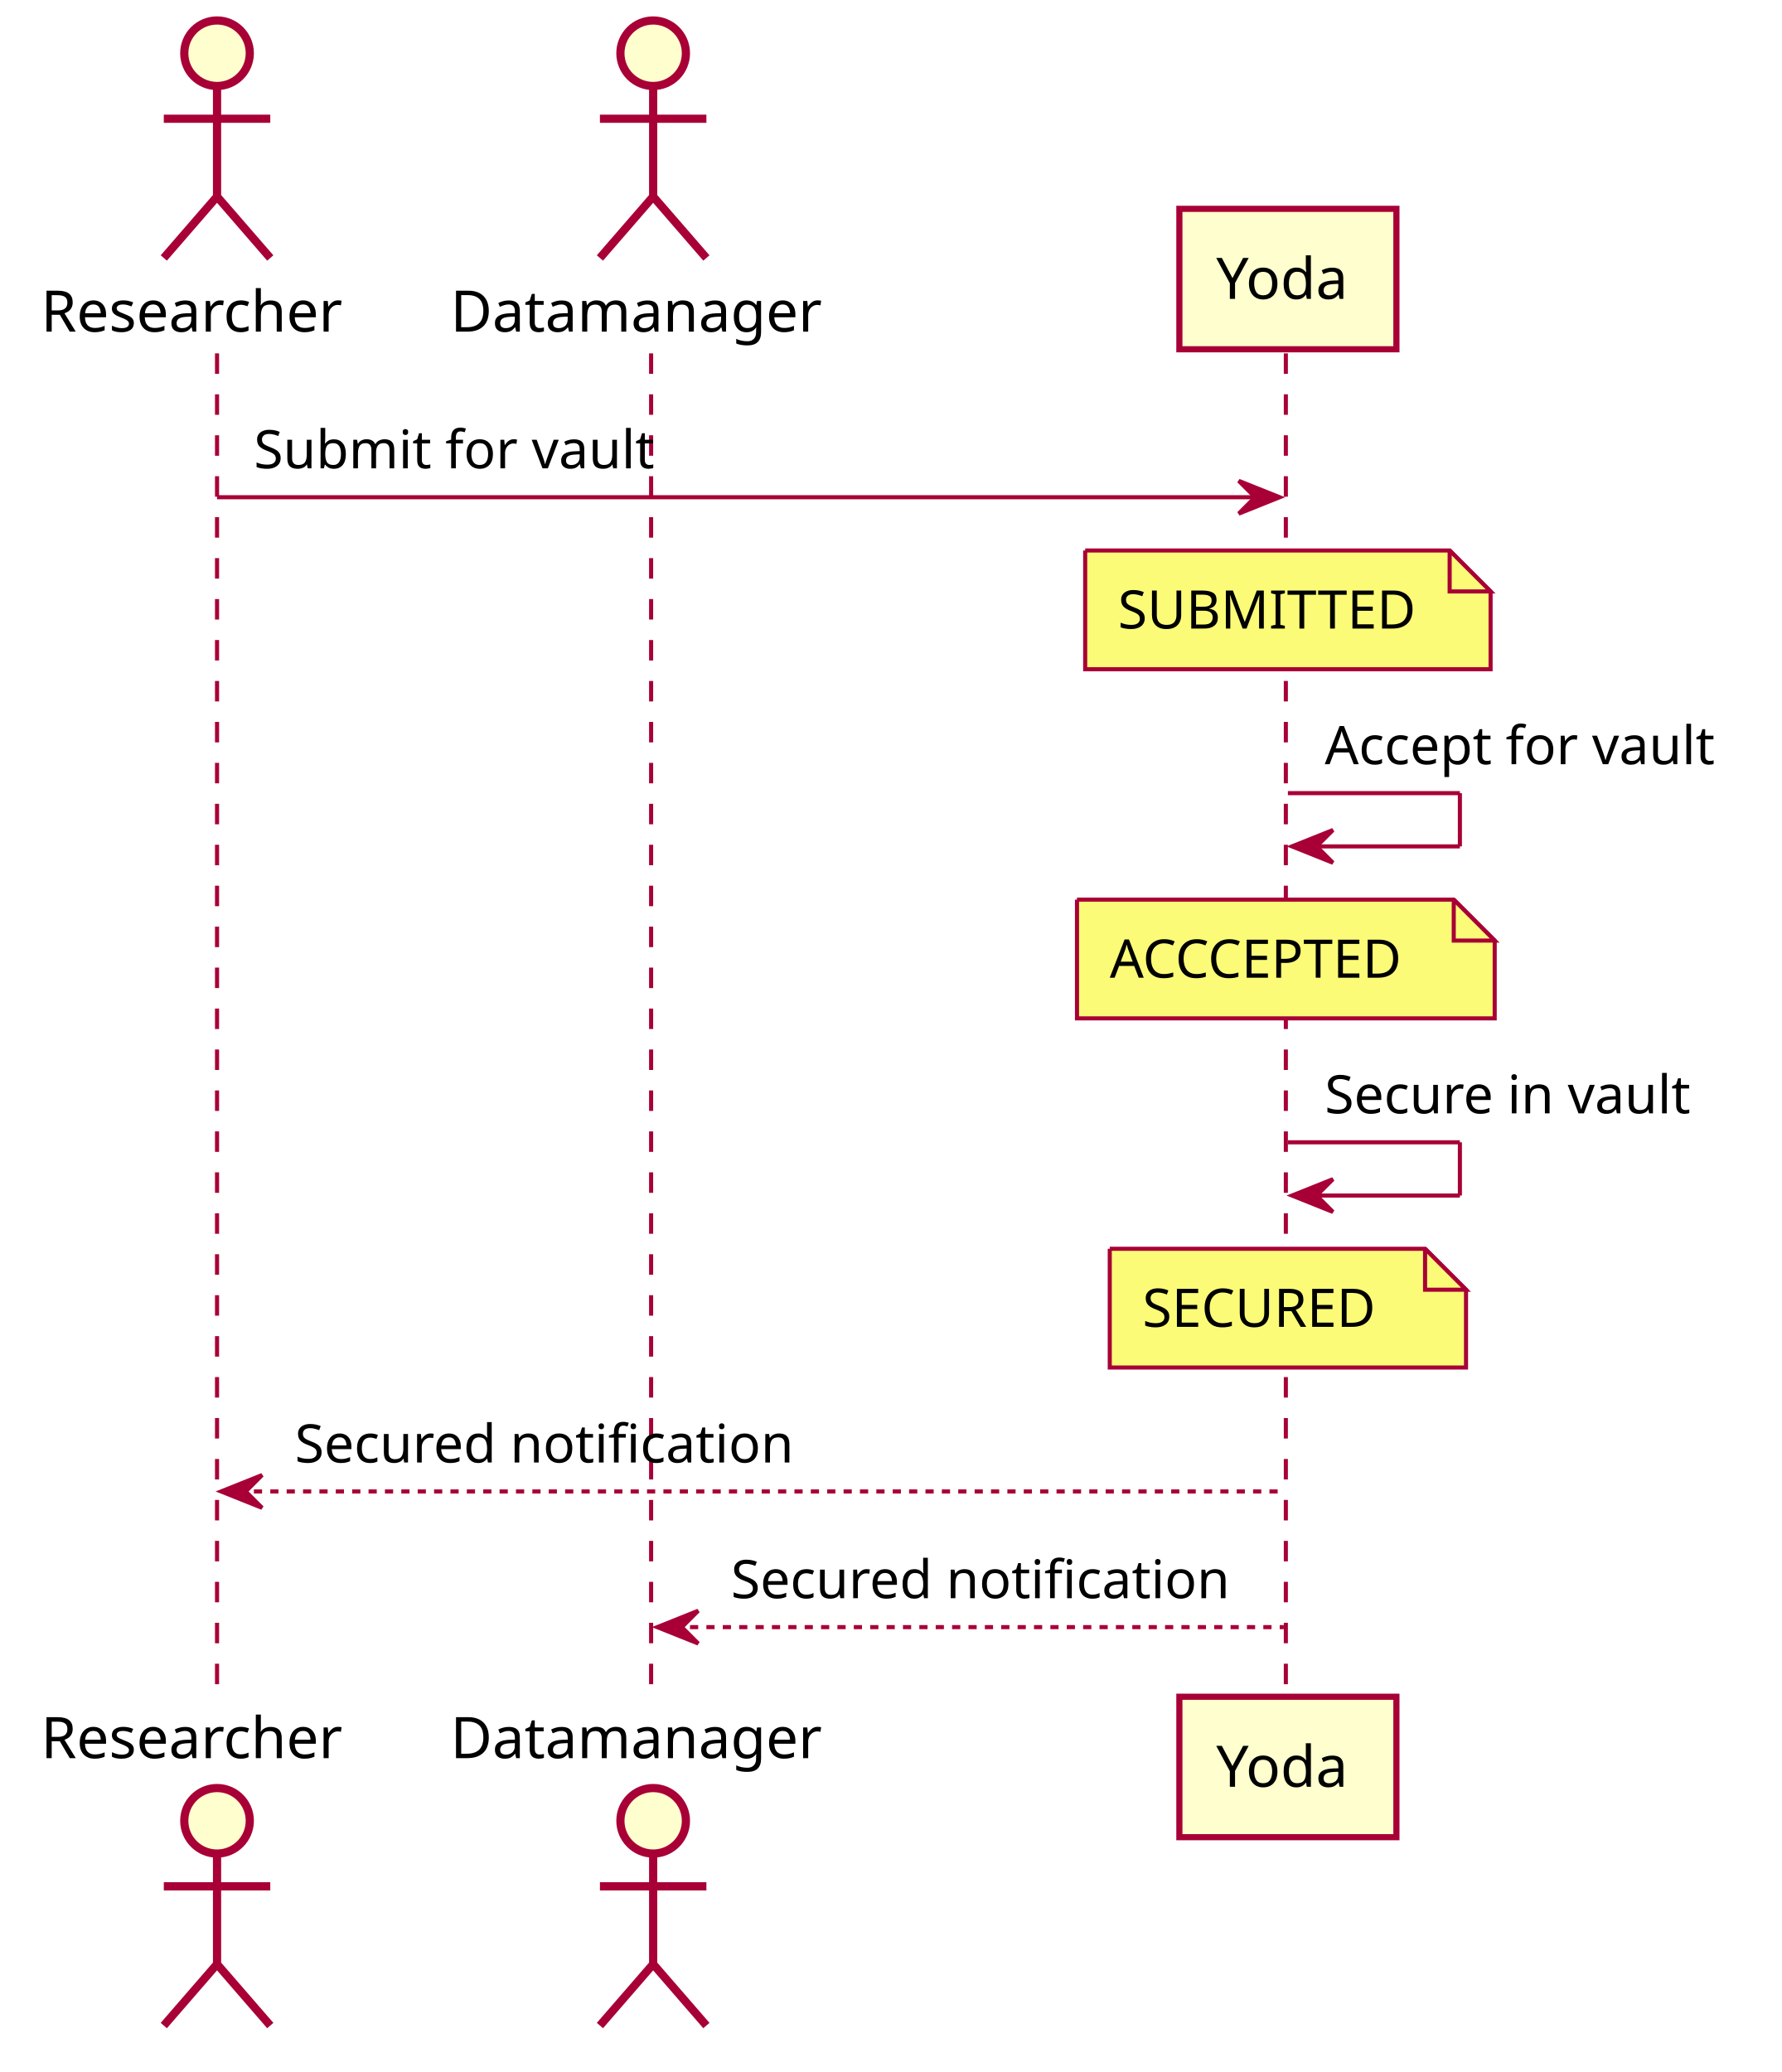
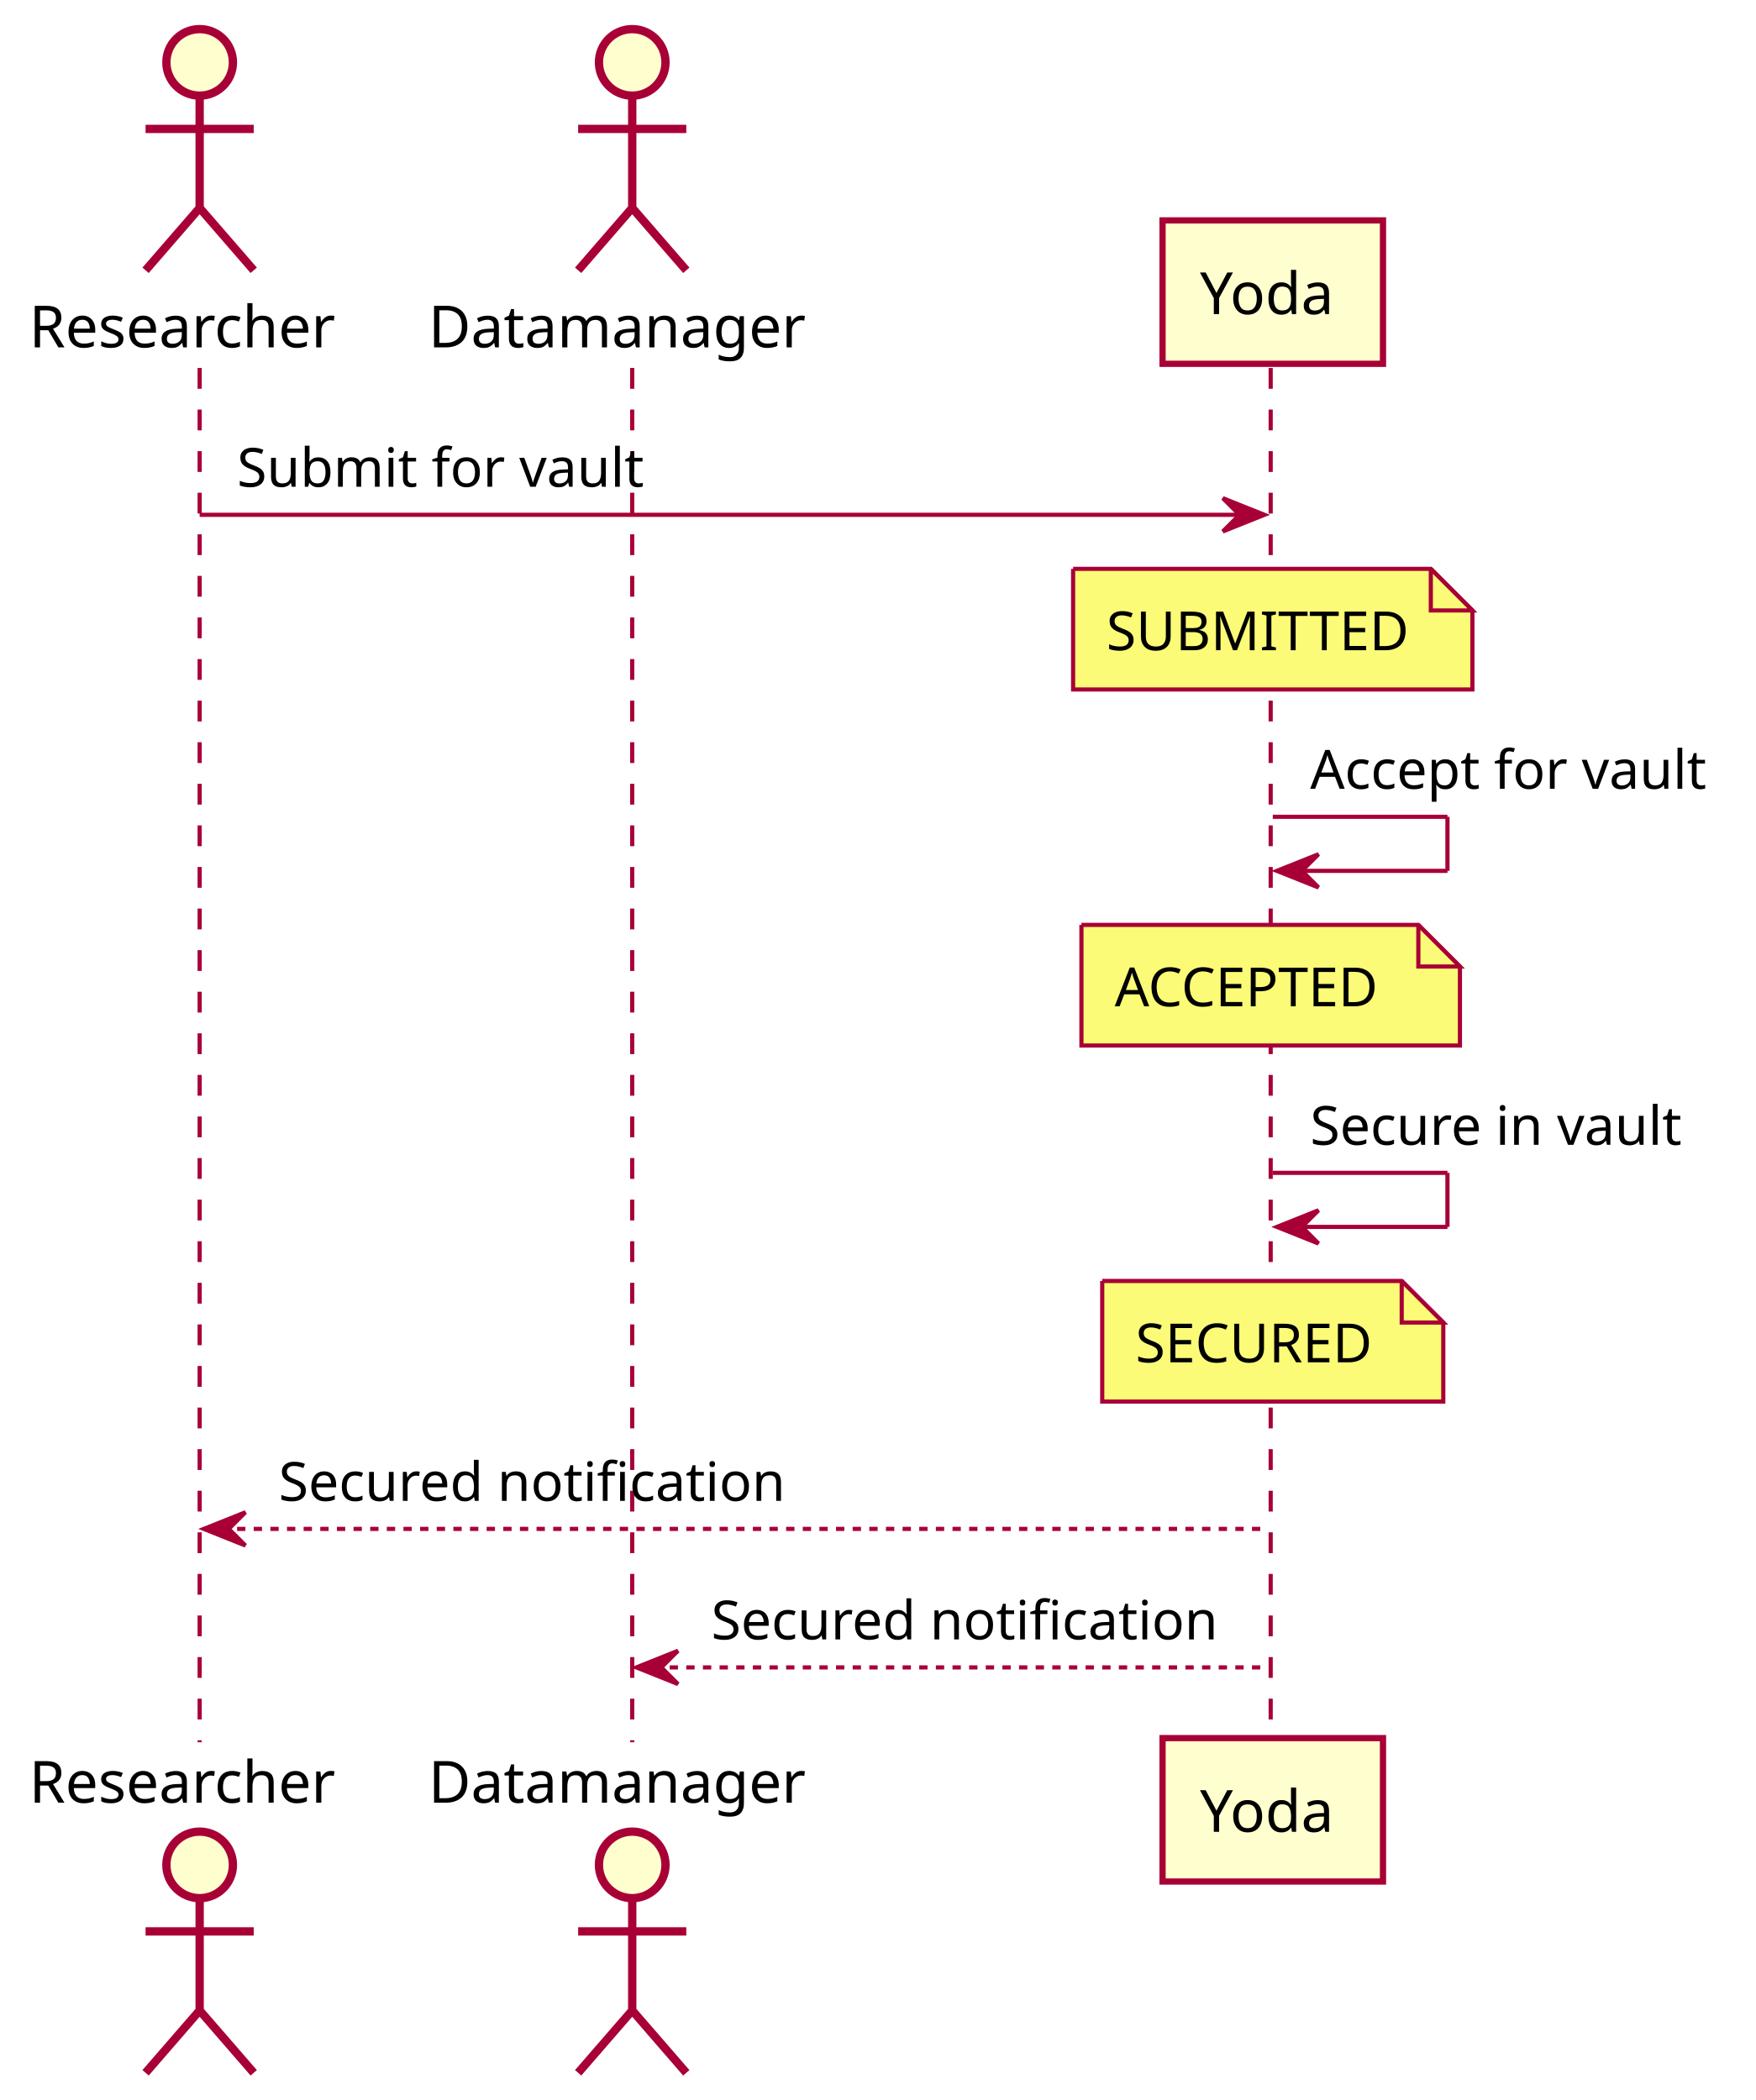
- <svg xmlns="http://www.w3.org/2000/svg" contentScriptType="application/ecmascript" contentStyleType="text/css" height="506px" preserveAspectRatio="none" style="width:435px;height:506px;" version="1.1" viewBox="0 0 435 506" width="435px" zoomAndPan="magnify">
+ <svg xmlns="http://www.w3.org/2000/svg" contentScriptType="application/ecmascript" contentStyleType="text/css" height="505px" preserveAspectRatio="none" style="width:422px;height:505px;background:#FFFFFF;" version="1.1" viewBox="0 0 422 505" width="422px" zoomAndPan="magnify">
  <defs />
  <g>
-     <line style="stroke: #A80036; stroke-width: 1.0; stroke-dasharray: 5.0,5.0;" x1="53" x2="53" y1="86.297" y2="415.359" />
-     <line style="stroke: #A80036; stroke-width: 1.0; stroke-dasharray: 5.0,5.0;" x1="159" x2="159" y1="86.297" y2="415.359" />
-     <line style="stroke: #A80036; stroke-width: 1.0; stroke-dasharray: 5.0,5.0;" x1="314" x2="314" y1="86.297" y2="415.359" />
-     <text fill="#000000" font-family="sans-serif" font-size="14" lengthAdjust="spacingAndGlyphs" textLength="80" x="10" y="80.995">Researcher</text>
-     <ellipse cx="53" cy="13" fill="#FEFECE" rx="8" ry="8" style="stroke: #A80036; stroke-width: 2.0;" />
-     <path d="M53,21 L53,48 M40,29 L66,29 M53,48 L40,63 M53,48 L66,63 " fill="none" style="stroke: #A80036; stroke-width: 2.0;" />
-     <text fill="#000000" font-family="sans-serif" font-size="14" lengthAdjust="spacingAndGlyphs" textLength="80" x="10" y="429.354">Researcher</text>
-     <ellipse cx="53" cy="444.656" fill="#FEFECE" rx="8" ry="8" style="stroke: #A80036; stroke-width: 2.0;" />
-     <path d="M53,452.656 L53,479.656 M40,460.656 L66,460.656 M53,479.656 L40,494.656 M53,479.656 L66,494.656 " fill="none" style="stroke: #A80036; stroke-width: 2.0;" />
-     <text fill="#000000" font-family="sans-serif" font-size="14" lengthAdjust="spacingAndGlyphs" textLength="93" x="110" y="80.995">Datamanager</text>
-     <ellipse cx="159.5" cy="13" fill="#FEFECE" rx="8" ry="8" style="stroke: #A80036; stroke-width: 2.0;" />
-     <path d="M159.5,21 L159.5,48 M146.5,29 L172.5,29 M159.5,48 L146.5,63 M159.5,48 L172.5,63 " fill="none" style="stroke: #A80036; stroke-width: 2.0;" />
-     <text fill="#000000" font-family="sans-serif" font-size="14" lengthAdjust="spacingAndGlyphs" textLength="93" x="110" y="429.354">Datamanager</text>
-     <ellipse cx="159.5" cy="444.656" fill="#FEFECE" rx="8" ry="8" style="stroke: #A80036; stroke-width: 2.0;" />
-     <path d="M159.5,452.656 L159.5,479.656 M146.5,460.656 L172.5,460.656 M159.5,479.656 L146.5,494.656 M159.5,479.656 L172.5,494.656 " fill="none" style="stroke: #A80036; stroke-width: 2.0;" />
-     <rect fill="#FEFECE" height="34.297" style="stroke: #A80036; stroke-width: 1.5;" width="53" x="288" y="51" />
-     <text fill="#000000" font-family="sans-serif" font-size="14" lengthAdjust="spacingAndGlyphs" textLength="35" x="297" y="72.995">Yoda</text>
-     <rect fill="#FEFECE" height="34.297" style="stroke: #A80036; stroke-width: 1.5;" width="53" x="288" y="414.359" />
-     <text fill="#000000" font-family="sans-serif" font-size="14" lengthAdjust="spacingAndGlyphs" textLength="35" x="297" y="436.354">Yoda</text>
-     <polygon fill="#A80036" points="302.5,117.43,312.5,121.43,302.5,125.43,306.5,121.43" style="stroke: #A80036; stroke-width: 1.0;" />
-     <line style="stroke: #A80036; stroke-width: 1.0;" x1="53" x2="308.5" y1="121.43" y2="121.43" />
-     <text fill="#000000" font-family="sans-serif" font-size="13" lengthAdjust="spacingAndGlyphs" textLength="102" x="62" y="114.364">Submit for vault</text>
-     <path d="M265,134.43 L265,163.43 L364,163.43 L364,144.43 L354,134.43 L265,134.43 " fill="#FBFB77" style="stroke: #A80036; stroke-width: 1.0;" />
-     <path d="M354,134.43 L354,144.43 L364,144.43 L354,134.43 " fill="#FBFB77" style="stroke: #A80036; stroke-width: 1.0;" />
-     <text fill="#000000" font-family="sans-serif" font-size="13" lengthAdjust="spacingAndGlyphs" textLength="74" x="273" y="153.497">SUBMITTED</text>
-     <line style="stroke: #A80036; stroke-width: 1.0;" x1="314.5" x2="356.5" y1="193.695" y2="193.695" />
-     <line style="stroke: #A80036; stroke-width: 1.0;" x1="356.5" x2="356.5" y1="193.695" y2="206.695" />
-     <line style="stroke: #A80036; stroke-width: 1.0;" x1="315.5" x2="356.5" y1="206.695" y2="206.695" />
-     <polygon fill="#A80036" points="325.5,202.695,315.5,206.695,325.5,210.695,321.5,206.695" style="stroke: #A80036; stroke-width: 1.0;" />
-     <text fill="#000000" font-family="sans-serif" font-size="13" lengthAdjust="spacingAndGlyphs" textLength="100" x="323.5" y="186.629">Accept for vault</text>
-     <path d="M263,219.695 L263,248.695 L365,248.695 L365,229.695 L355,219.695 L263,219.695 " fill="#FBFB77" style="stroke: #A80036; stroke-width: 1.0;" />
-     <path d="M355,219.695 L355,229.695 L365,229.695 L355,219.695 " fill="#FBFB77" style="stroke: #A80036; stroke-width: 1.0;" />
-     <text fill="#000000" font-family="sans-serif" font-size="13" lengthAdjust="spacingAndGlyphs" textLength="77" x="271" y="238.762">ACCCEPTED</text>
-     <line style="stroke: #A80036; stroke-width: 1.0;" x1="314.5" x2="356.5" y1="278.961" y2="278.961" />
-     <line style="stroke: #A80036; stroke-width: 1.0;" x1="356.5" x2="356.5" y1="278.961" y2="291.961" />
-     <line style="stroke: #A80036; stroke-width: 1.0;" x1="315.5" x2="356.5" y1="291.961" y2="291.961" />
-     <polygon fill="#A80036" points="325.5,287.961,315.5,291.961,325.5,295.961,321.5,291.961" style="stroke: #A80036; stroke-width: 1.0;" />
-     <text fill="#000000" font-family="sans-serif" font-size="13" lengthAdjust="spacingAndGlyphs" textLength="95" x="323.5" y="271.895">Secure in vault</text>
-     <path d="M271,304.961 L271,333.961 L358,333.961 L358,314.961 L348,304.961 L271,304.961 " fill="#FBFB77" style="stroke: #A80036; stroke-width: 1.0;" />
-     <path d="M348,304.961 L348,314.961 L358,314.961 L348,304.961 " fill="#FBFB77" style="stroke: #A80036; stroke-width: 1.0;" />
-     <text fill="#000000" font-family="sans-serif" font-size="13" lengthAdjust="spacingAndGlyphs" textLength="62" x="279" y="324.028">SECURED</text>
-     <polygon fill="#A80036" points="64,360.227,54,364.227,64,368.227,60,364.227" style="stroke: #A80036; stroke-width: 1.0;" />
-     <line style="stroke: #A80036; stroke-width: 1.0; stroke-dasharray: 2.0,2.0;" x1="58" x2="313.5" y1="364.227" y2="364.227" />
-     <text fill="#000000" font-family="sans-serif" font-size="13" lengthAdjust="spacingAndGlyphs" textLength="127" x="72" y="357.161">Secured notification</text>
-     <polygon fill="#A80036" points="170.5,393.359,160.5,397.359,170.5,401.359,166.5,397.359" style="stroke: #A80036; stroke-width: 1.0;" />
-     <line style="stroke: #A80036; stroke-width: 1.0; stroke-dasharray: 2.0,2.0;" x1="164.5" x2="313.5" y1="397.359" y2="397.359" />
-     <text fill="#000000" font-family="sans-serif" font-size="13" lengthAdjust="spacingAndGlyphs" textLength="127" x="178.5" y="390.293">Secured notification</text>
+     <line style="stroke:#A80036;stroke-width:1.0;stroke-dasharray:5.0,5.0;" x1="48" x2="48" y1="88.488" y2="418.973" />
+     <line style="stroke:#A80036;stroke-width:1.0;stroke-dasharray:5.0,5.0;" x1="152" x2="152" y1="88.488" y2="418.973" />
+     <line style="stroke:#A80036;stroke-width:1.0;stroke-dasharray:5.0,5.0;" x1="305.5" x2="305.5" y1="88.488" y2="418.973" />
+     <text fill="#000000" font-family="sans-serif" font-size="14" lengthAdjust="spacing" textLength="76" x="7" y="83.535">Researcher</text>
+     <ellipse cx="48" cy="15" fill="#FEFECE" rx="8" ry="8" style="stroke:#A80036;stroke-width:2.0;" />
+     <path d="M48,23 L48,50 M35,31 L61,31 M48,50 L35,65 M48,50 L61,65 " fill="none" style="stroke:#A80036;stroke-width:2.0;" />
+     <text fill="#000000" font-family="sans-serif" font-size="14" lengthAdjust="spacing" textLength="76" x="7" y="433.508">Researcher</text>
+     <ellipse cx="48" cy="448.461" fill="#FEFECE" rx="8" ry="8" style="stroke:#A80036;stroke-width:2.0;" />
+     <path d="M48,456.461 L48,483.461 M35,464.461 L61,464.461 M48,483.461 L35,498.461 M48,483.461 L61,498.461 " fill="none" style="stroke:#A80036;stroke-width:2.0;" />
+     <text fill="#000000" font-family="sans-serif" font-size="14" lengthAdjust="spacing" textLength="92" x="103" y="83.535">Datamanager</text>
+     <ellipse cx="152" cy="15" fill="#FEFECE" rx="8" ry="8" style="stroke:#A80036;stroke-width:2.0;" />
+     <path d="M152,23 L152,50 M139,31 L165,31 M152,50 L139,65 M152,50 L165,65 " fill="none" style="stroke:#A80036;stroke-width:2.0;" />
+     <text fill="#000000" font-family="sans-serif" font-size="14" lengthAdjust="spacing" textLength="92" x="103" y="433.508">Datamanager</text>
+     <ellipse cx="152" cy="448.461" fill="#FEFECE" rx="8" ry="8" style="stroke:#A80036;stroke-width:2.0;" />
+     <path d="M152,456.461 L152,483.461 M139,464.461 L165,464.461 M152,483.461 L139,498.461 M152,483.461 L165,498.461 " fill="none" style="stroke:#A80036;stroke-width:2.0;" />
+     <rect fill="#FEFECE" height="34.488" style="stroke:#A80036;stroke-width:1.5;" width="53" x="279.5" y="53" />
+     <text fill="#000000" font-family="sans-serif" font-size="14" lengthAdjust="spacing" textLength="35" x="288.5" y="75.535">Yoda</text>
+     <rect fill="#FEFECE" height="34.488" style="stroke:#A80036;stroke-width:1.5;" width="53" x="279.5" y="417.973" />
+     <text fill="#000000" font-family="sans-serif" font-size="14" lengthAdjust="spacing" textLength="35" x="288.5" y="440.508">Yoda</text>
+     <polygon fill="#A80036" points="294,119.799,304,123.799,294,127.799,298,123.799" style="stroke:#A80036;stroke-width:1.0;" />
+     <line style="stroke:#A80036;stroke-width:1.0;" x1="48" x2="300" y1="123.799" y2="123.799" />
+     <text fill="#000000" font-family="sans-serif" font-size="13" lengthAdjust="spacing" textLength="101" x="57" y="117.057">Submit for vault</text>
+     <path d="M258,136.799 L258,165.799 L354,165.799 L354,146.799 L344,136.799 L258,136.799 " fill="#FBFB77" style="stroke:#A80036;stroke-width:1.0;" />
+     <path d="M344,136.799 L344,146.799 L354,146.799 L344,136.799 " fill="#FBFB77" style="stroke:#A80036;stroke-width:1.0;" />
+     <text fill="#000000" font-family="sans-serif" font-size="13" lengthAdjust="spacing" textLength="71" x="266" y="156.367">SUBMITTED</text>
+     <line style="stroke:#A80036;stroke-width:1.0;" x1="306" x2="348" y1="196.42" y2="196.42" />
+     <line style="stroke:#A80036;stroke-width:1.0;" x1="348" x2="348" y1="196.42" y2="209.42" />
+     <line style="stroke:#A80036;stroke-width:1.0;" x1="307" x2="348" y1="209.42" y2="209.42" />
+     <polygon fill="#A80036" points="317,205.42,307,209.42,317,213.42,313,209.42" style="stroke:#A80036;stroke-width:1.0;" />
+     <text fill="#000000" font-family="sans-serif" font-size="13" lengthAdjust="spacing" textLength="100" x="315" y="189.678">Accept for vault</text>
+     <path d="M260,222.42 L260,251.42 L351,251.42 L351,232.42 L341,222.42 L260,222.42 " fill="#FBFB77" style="stroke:#A80036;stroke-width:1.0;" />
+     <path d="M341,222.42 L341,232.42 L351,232.42 L341,222.42 " fill="#FBFB77" style="stroke:#A80036;stroke-width:1.0;" />
+     <text fill="#000000" font-family="sans-serif" font-size="13" lengthAdjust="spacing" textLength="66" x="268" y="241.988">ACCEPTED</text>
+     <line style="stroke:#A80036;stroke-width:1.0;" x1="306" x2="348" y1="282.041" y2="282.041" />
+     <line style="stroke:#A80036;stroke-width:1.0;" x1="348" x2="348" y1="282.041" y2="295.041" />
+     <line style="stroke:#A80036;stroke-width:1.0;" x1="307" x2="348" y1="295.041" y2="295.041" />
+     <polygon fill="#A80036" points="317,291.041,307,295.041,317,299.041,313,295.041" style="stroke:#A80036;stroke-width:1.0;" />
+     <text fill="#000000" font-family="sans-serif" font-size="13" lengthAdjust="spacing" textLength="92" x="315" y="275.299">Secure in vault</text>
+     <path d="M265,308.041 L265,337.041 L347,337.041 L347,318.041 L337,308.041 L265,308.041 " fill="#FBFB77" style="stroke:#A80036;stroke-width:1.0;" />
+     <path d="M337,308.041 L337,318.041 L347,318.041 L337,308.041 " fill="#FBFB77" style="stroke:#A80036;stroke-width:1.0;" />
+     <text fill="#000000" font-family="sans-serif" font-size="13" lengthAdjust="spacing" textLength="57" x="273" y="327.609">SECURED</text>
+     <polygon fill="#A80036" points="59,363.662,49,367.662,59,371.662,55,367.662" style="stroke:#A80036;stroke-width:1.0;" />
+     <line style="stroke:#A80036;stroke-width:1.0;stroke-dasharray:2.0,2.0;" x1="53" x2="305" y1="367.662" y2="367.662" />
+     <text fill="#000000" font-family="sans-serif" font-size="13" lengthAdjust="spacing" textLength="126" x="67" y="360.92">Secured notification</text>
+     <polygon fill="#A80036" points="163,396.973,153,400.973,163,404.973,159,400.973" style="stroke:#A80036;stroke-width:1.0;" />
+     <line style="stroke:#A80036;stroke-width:1.0;stroke-dasharray:2.0,2.0;" x1="157" x2="305" y1="400.973" y2="400.973" />
+     <text fill="#000000" font-family="sans-serif" font-size="13" lengthAdjust="spacing" textLength="126" x="171" y="394.231">Secured notification</text>
  </g>
</svg>
